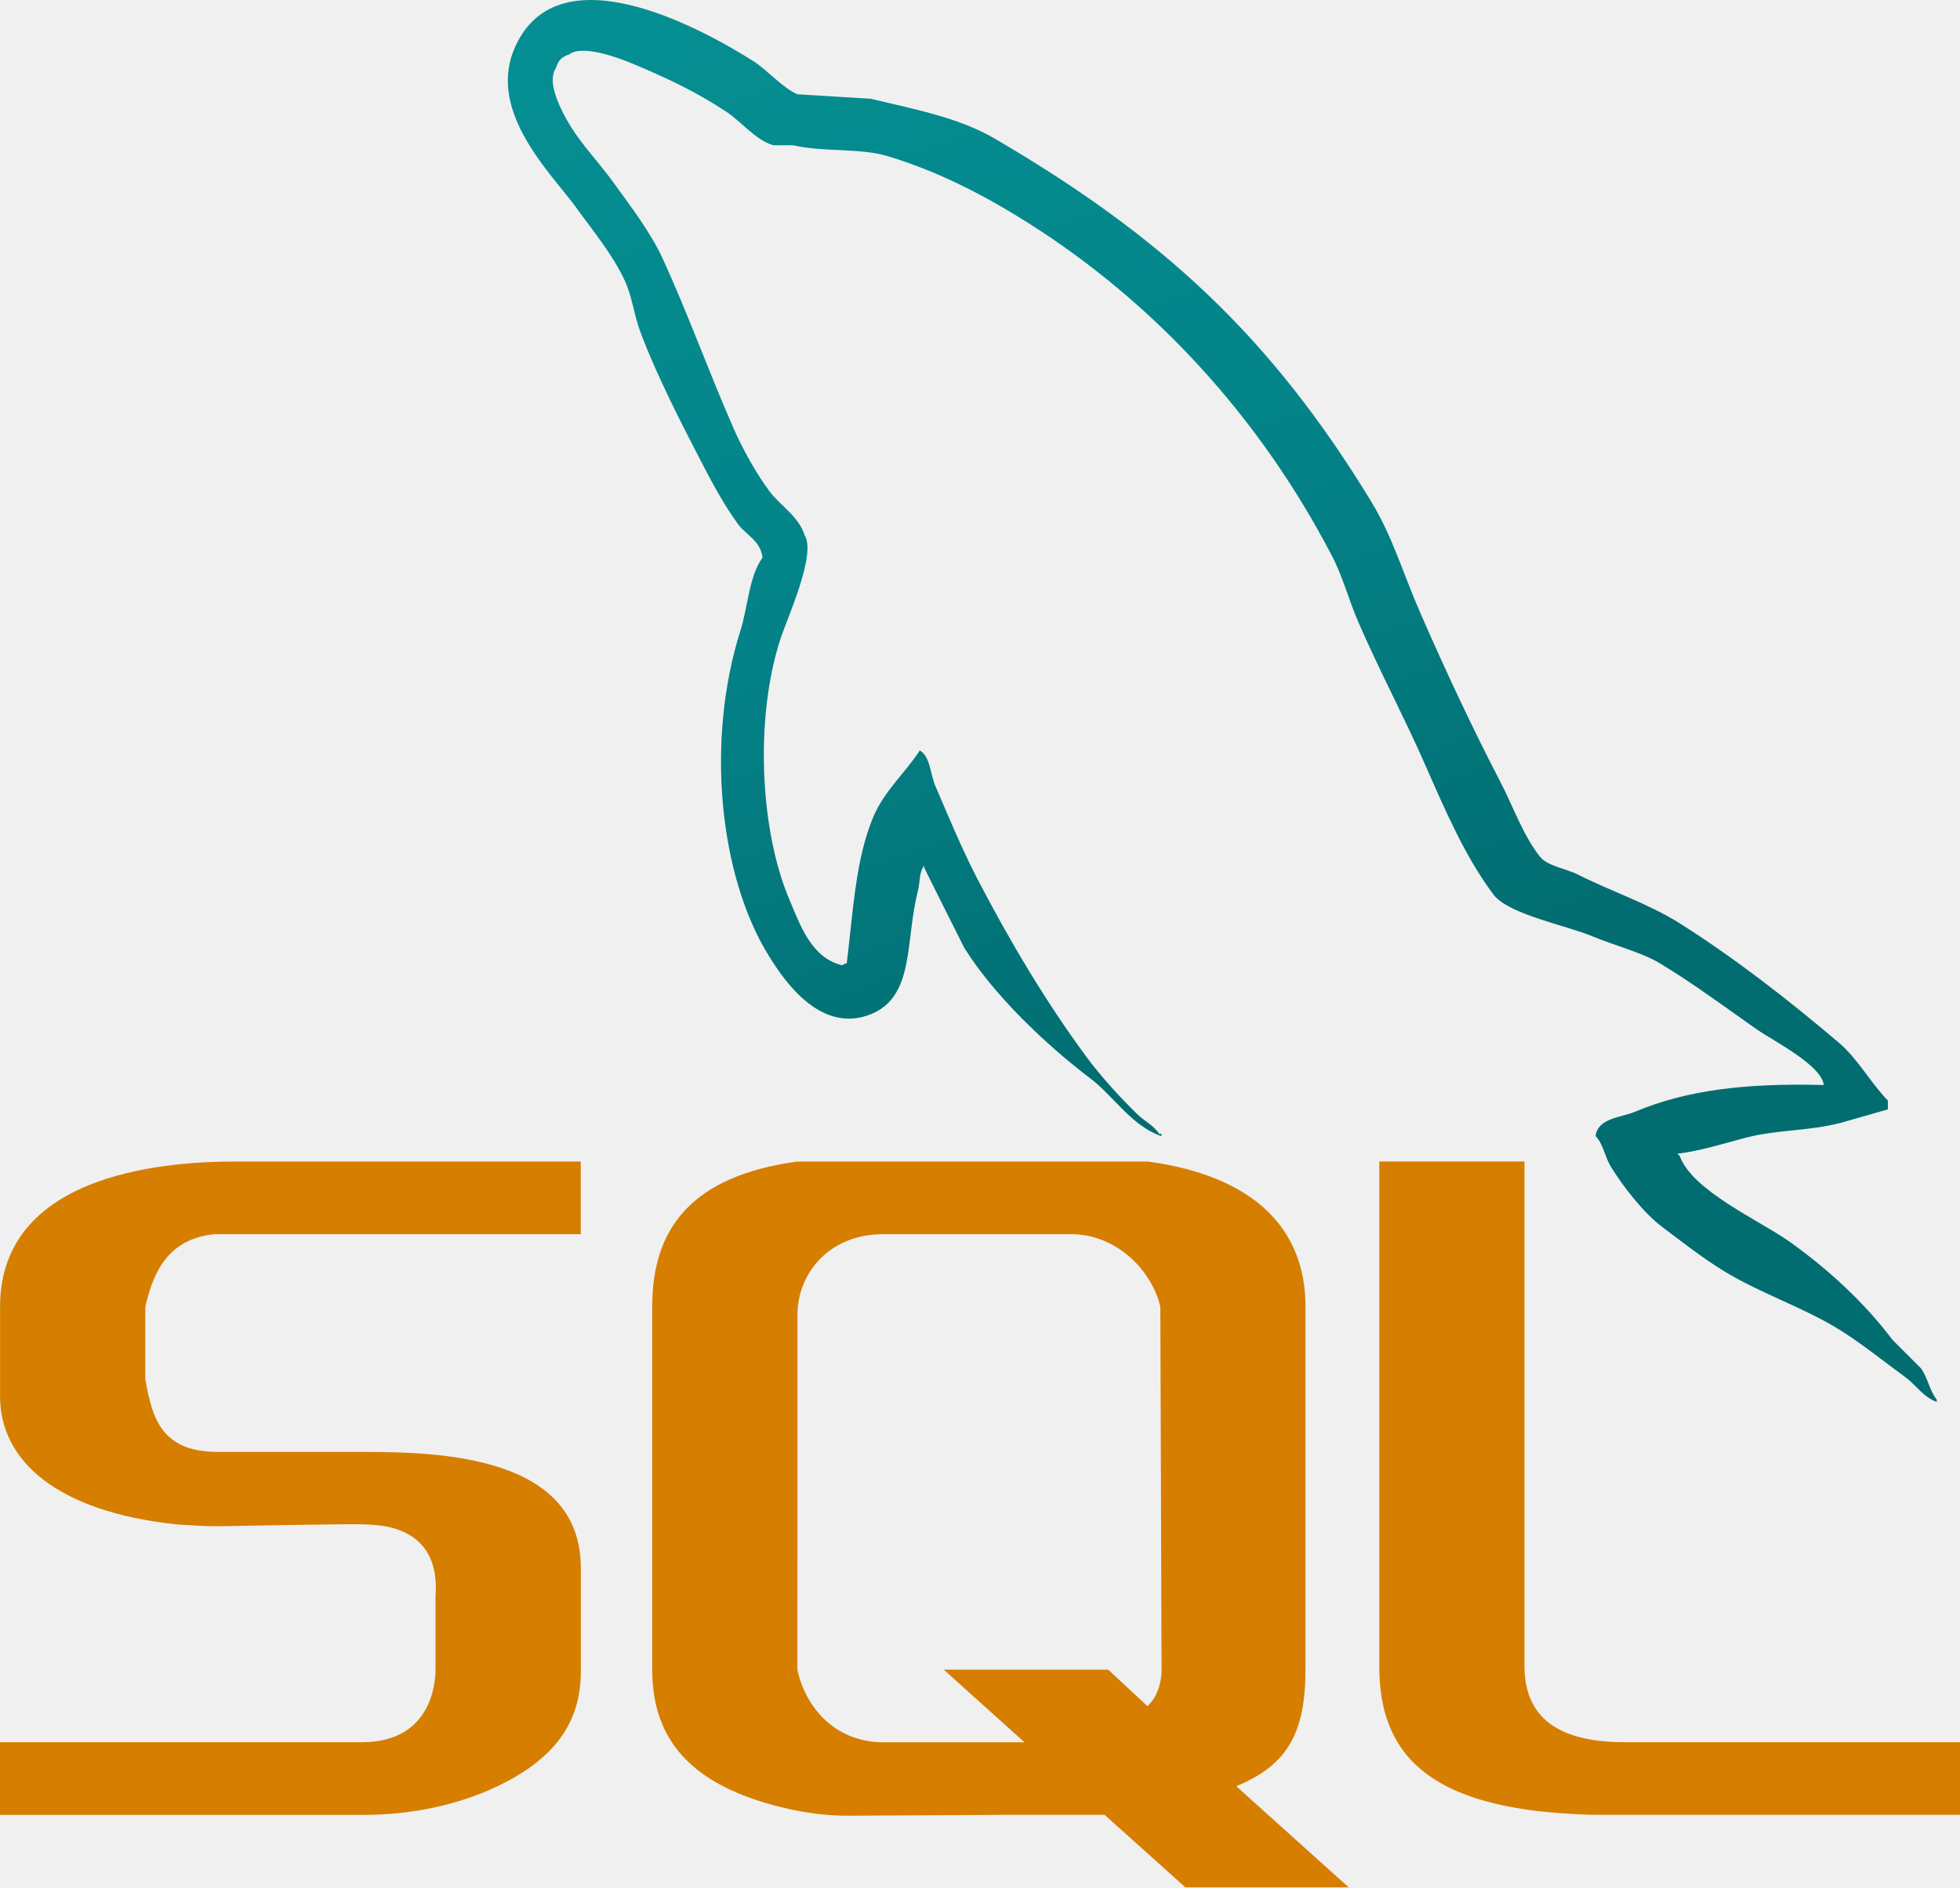
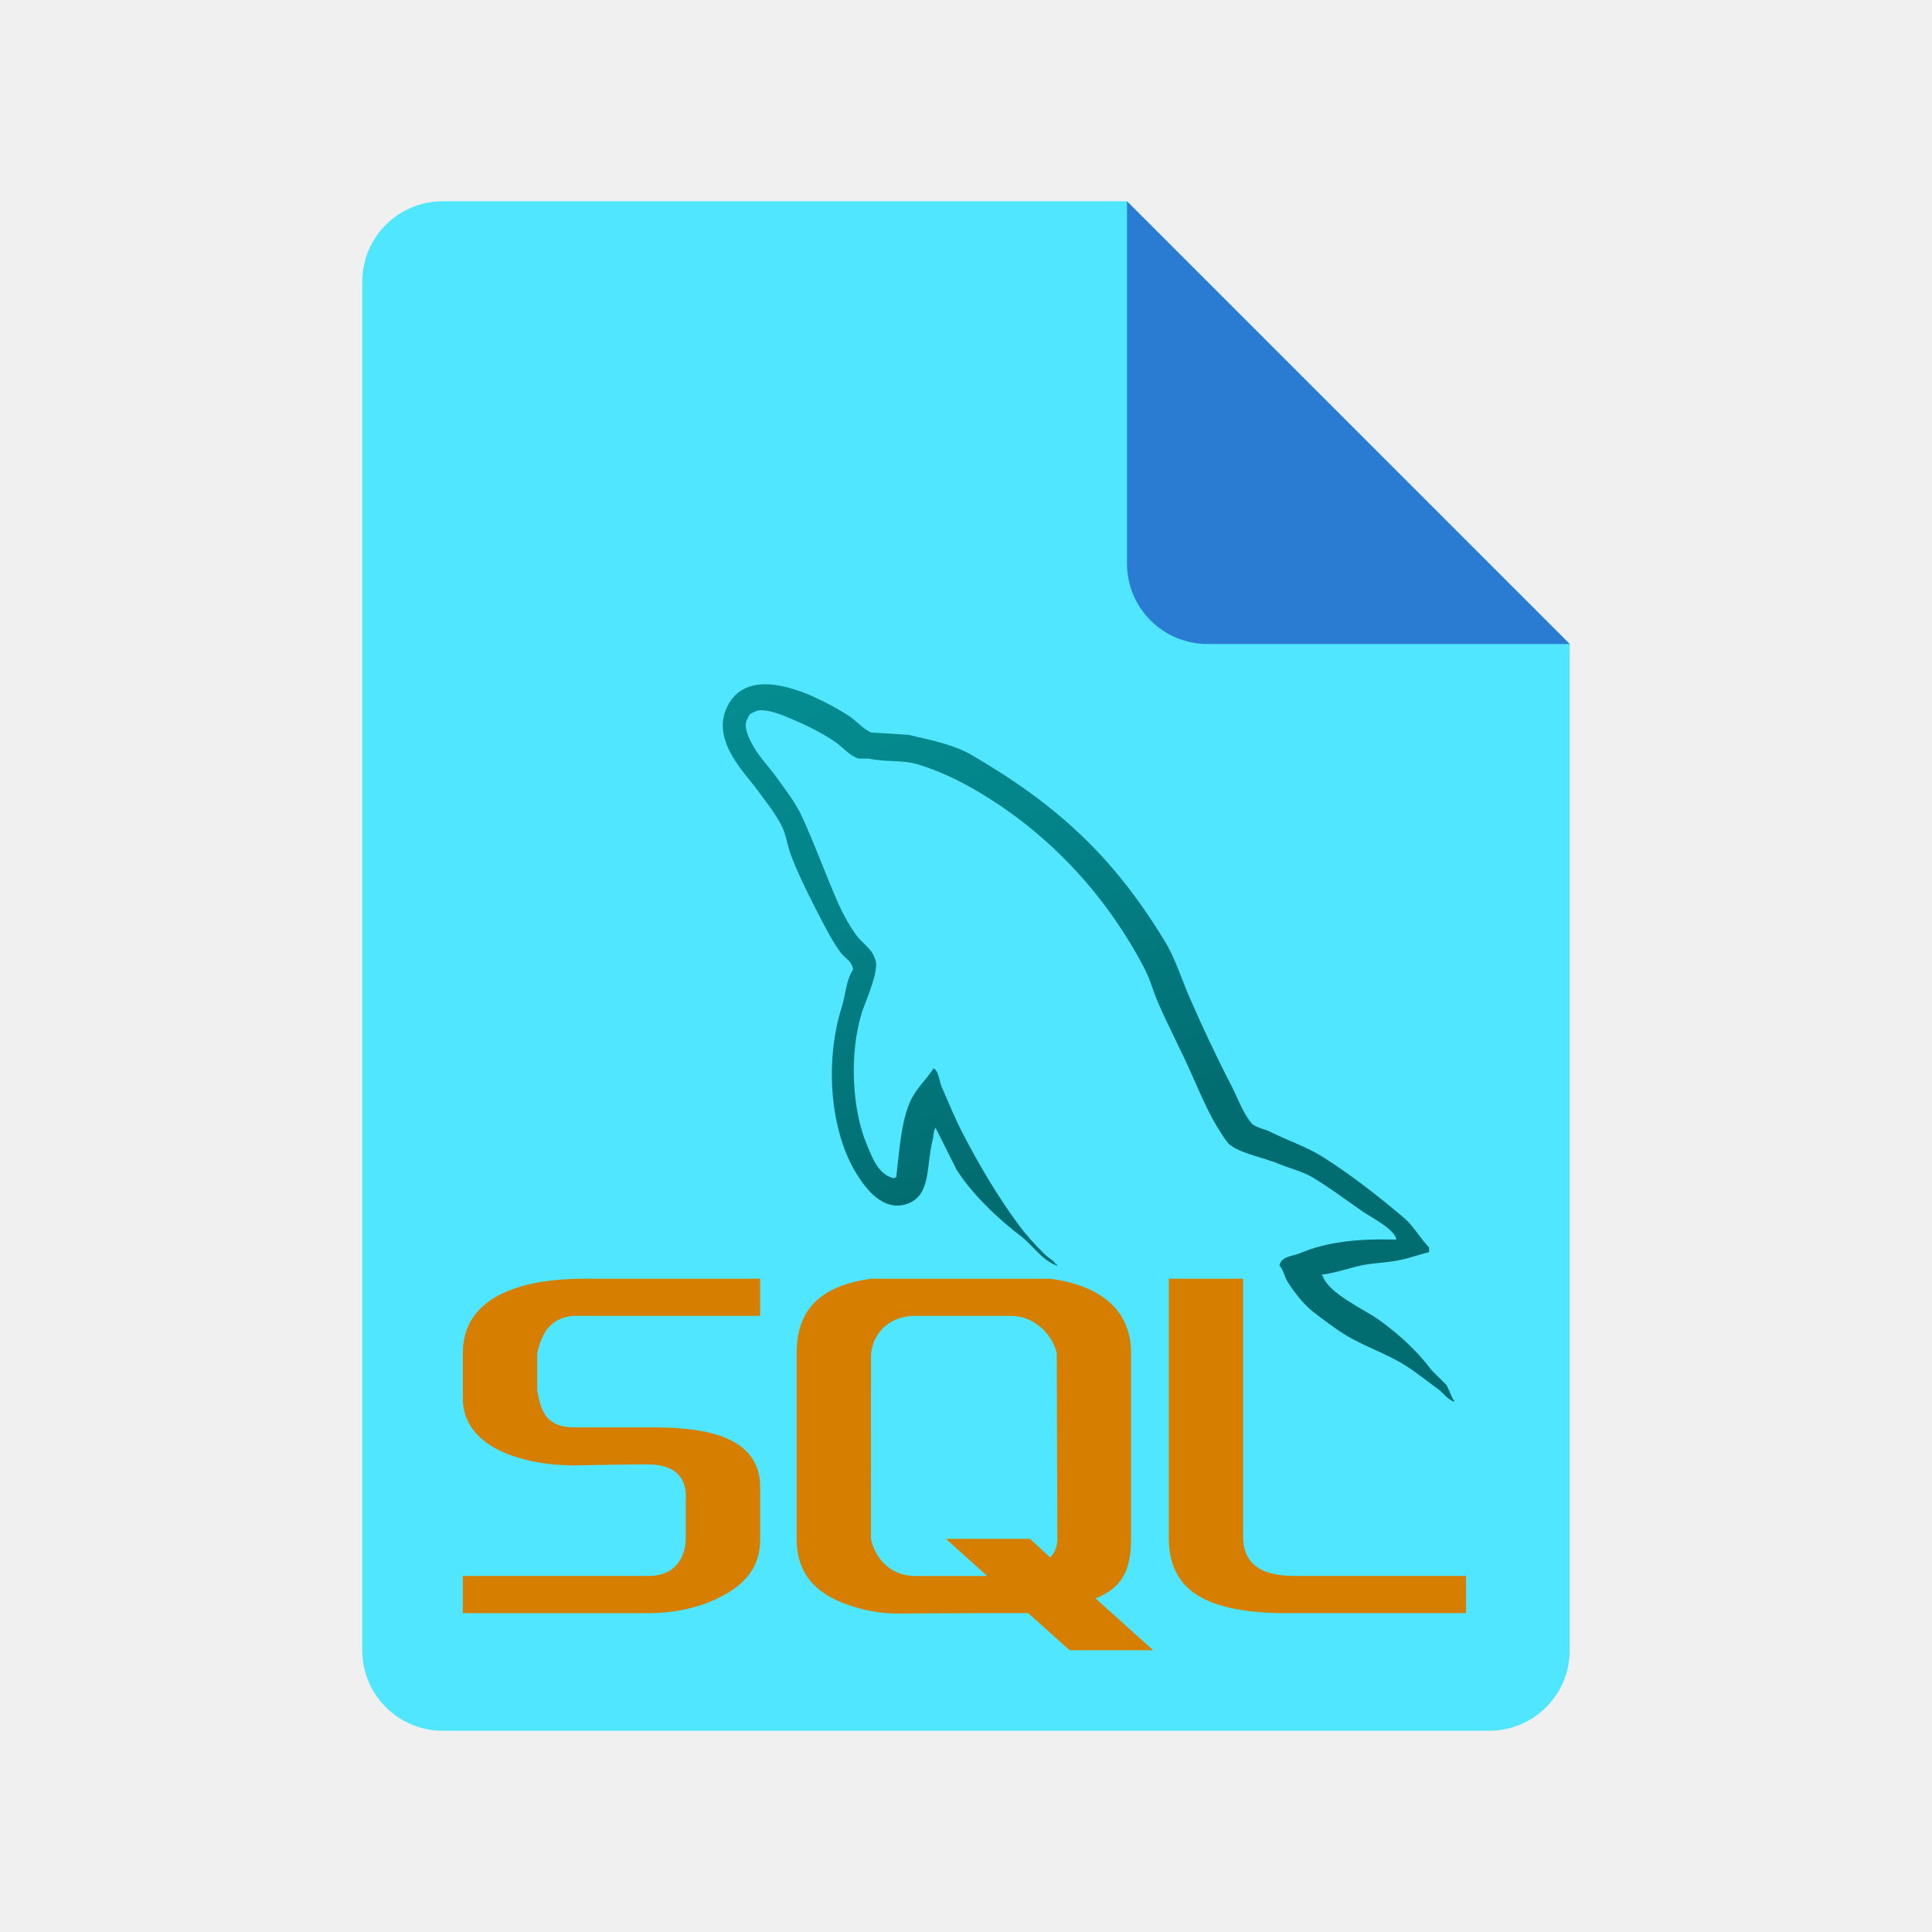
- <svg xmlns="http://www.w3.org/2000/svg" width="25.922px" height="24.96px" viewBox="0 0 25.922 24.96" version="1.1">
+ <svg xmlns="http://www.w3.org/2000/svg" xmlns:xlink="http://www.w3.org/1999/xlink" width="48px" height="48px" viewBox="0 0 48 48" version="1.1">
  <defs>
-     <linearGradient gradientUnits="userSpaceOnUse" x1="12.146" y1="-0.756" x2="13.023" y2="8.817" id="gradient_1">
+     <linearGradient gradientUnits="userSpaceOnUse" x1="0.529" y1="10.472" x2="5.6" y2="5.4" id="gradient_1">
+       <stop offset="0%" stop-color="#3079D6" />
+       <stop offset="100%" stop-color="#297CD2" />
+     </linearGradient>
+     <linearGradient gradientUnits="userSpaceOnUse" x1="11.679" y1="-15.496" x2="12.522" y2="-6.291" id="gradient_2">
      <stop offset="0%" stop-color="#FF9C0F" />
      <stop offset="81.3%" stop-color="#D67E00" />
    </linearGradient>
-     <linearGradient gradientUnits="userSpaceOnUse" x1="6.235" y1="0.676" x2="11.561" y2="15.71" id="gradient_2">
+     <linearGradient gradientUnits="userSpaceOnUse" x1="-0.463" y1="0.65" x2="4.659" y2="15.106" id="gradient_3">
      <stop offset="0%" stop-color="#058F92" />
      <stop offset="50%" stop-color="#038489" />
      <stop offset="100%" stop-color="#026D71" />
    </linearGradient>
+     <path d="M0 0L48 0L48 48L0 48L0 0Z" id="path_1" />
+     <path d="M0 0L24.925 0L24.925 24L0 24L0 0Z" id="path_2" />
+     <clipPath id="mask_1">
+       <use xlink:href="#path_1" />
+     </clipPath>
+     <clipPath id="mask_2">
+       <use xlink:href="#path_2" />
+     </clipPath>
  </defs>
-   <path d="M0.003 24.001L4.81 24.001C5.44 24.001 6.052 23.869 6.538 23.641C7.348 23.269 7.682 22.766 7.682 22.105L7.682 20.737C7.682 19.261 5.852 19.201 4.802 19.201L2.882 19.201C2.127 19.201 2.012 18.745 1.922 18.241L1.922 17.281C2.012 16.897 2.18 16.381 2.845 16.321C3.618 16.321 7.681 16.321 7.681 16.321L7.681 15.361L3.115 15.361C2.36 15.361 0.001 15.451 0.001 17.281L0.001 18.468C0.001 19.308 0.739 19.992 2.341 20.16C2.521 20.172 2.701 20.184 2.88 20.184C2.88 20.184 4.746 20.148 4.8 20.16C5.88 20.16 5.76 21 5.76 21.12L5.76 22.08C5.76 22.212 5.73 23.04 4.789 23.04C4.717 23.04 0 23.04 0 23.04L0 24.001L0.003 24.001ZM18.242 22.04C18.242 23.199 18.897 23.849 20.634 23.979C20.796 23.99 20.959 24 21.122 24L25.922 24L25.922 23.04L21.487 23.04C20.496 23.04 20.162 22.624 20.162 22.029L20.162 15.36L18.242 15.36L18.242 22.04L18.242 22.04ZM8.626 22.081L8.626 17.281C8.626 16.261 9.126 15.557 10.542 15.361L11.214 15.361L14.661 15.361L15.186 15.361C16.602 15.557 17.266 16.26 17.266 17.281L17.266 22.063C17.266 22.89 17.051 23.334 16.35 23.622L17.838 24.96L15.678 24.96L14.608 24L13.351 24L11.215 24.012C10.906 24.012 10.58 23.969 10.222 23.871C9.148 23.578 8.626 23.014 8.626 22.081L8.626 22.081ZM10.546 22.081C10.644 22.548 11.019 23.041 11.686 23.041L13.55 23.041L12.482 22.081L14.657 22.081L15.176 22.563C15.176 22.563 15.362 22.411 15.362 22.081C15.362 21.751 15.346 17.281 15.346 17.281C15.248 16.847 14.808 16.321 14.158 16.321L11.687 16.321C10.938 16.321 10.547 16.869 10.547 17.379L10.546 22.081L10.546 22.081L10.546 22.081Z" id="Shape" fill="url(#gradient_1)" fill-rule="evenodd" stroke="none" />
-   <path d="M24.121 14.349C23.09 14.321 22.303 14.417 21.63 14.7C21.439 14.781 21.134 14.783 21.102 15.023C21.207 15.133 21.223 15.298 21.307 15.433C21.467 15.693 21.739 16.042 21.981 16.224C22.246 16.424 22.519 16.638 22.802 16.811C23.306 17.118 23.869 17.294 24.355 17.602C24.641 17.783 24.925 18.013 25.205 18.217C25.343 18.319 25.435 18.476 25.615 18.54C25.615 18.53 25.615 18.521 25.615 18.511C25.521 18.391 25.496 18.226 25.41 18.1C25.283 17.973 25.156 17.846 25.029 17.719C24.657 17.225 24.183 16.79 23.681 16.43C23.28 16.142 22.383 15.753 22.215 15.287C22.205 15.277 22.196 15.268 22.185 15.257C22.469 15.225 22.802 15.122 23.064 15.052C23.505 14.934 23.898 14.965 24.353 14.847C24.558 14.788 24.763 14.73 24.968 14.671C24.968 14.632 24.968 14.593 24.968 14.554C24.738 14.318 24.573 14.006 24.323 13.792C23.666 13.233 22.95 12.675 22.213 12.209C21.804 11.951 21.298 11.783 20.865 11.564C20.719 11.49 20.463 11.452 20.367 11.33C20.139 11.04 20.016 10.671 19.84 10.334C19.472 9.626 19.11 8.852 18.785 8.107C18.562 7.599 18.417 7.097 18.14 6.641C16.809 4.453 15.376 3.132 13.158 1.834C12.686 1.558 12.117 1.449 11.516 1.306C11.193 1.287 10.871 1.267 10.548 1.247C10.351 1.164 10.147 0.924 9.961 0.807C9.226 0.342 7.34 -0.668 6.796 0.66C6.452 1.498 7.31 2.316 7.617 2.741C7.832 3.039 8.108 3.373 8.262 3.709C8.363 3.929 8.381 4.15 8.467 4.383C8.68 4.957 9.017 5.611 9.293 6.142C9.432 6.411 9.586 6.693 9.762 6.933C9.87 7.08 10.055 7.145 10.085 7.373C9.904 7.626 9.894 8.019 9.792 8.341C9.334 9.786 9.507 11.581 10.173 12.649C10.377 12.977 10.859 13.681 11.521 13.411C12.1 13.175 11.971 12.444 12.136 11.799C12.173 11.653 12.15 11.546 12.224 11.448C12.224 11.458 12.224 11.467 12.224 11.478C12.4 11.829 12.575 12.182 12.752 12.533C13.143 13.162 13.836 13.819 14.422 14.263C14.726 14.493 14.966 14.891 15.36 15.025C15.36 15.015 15.36 15.006 15.36 14.995C15.35 14.995 15.341 14.995 15.33 14.995C15.254 14.876 15.134 14.827 15.037 14.731C14.808 14.506 14.552 14.227 14.363 13.969C13.829 13.244 13.357 12.45 12.927 11.624C12.722 11.229 12.543 10.795 12.37 10.393C12.303 10.238 12.304 10.004 12.165 9.924C11.975 10.218 11.697 10.456 11.55 10.803C11.316 11.358 11.285 12.036 11.199 12.737C11.147 12.755 11.17 12.743 11.14 12.766C10.732 12.667 10.588 12.248 10.436 11.887C10.052 10.975 9.981 9.507 10.319 8.458C10.406 8.186 10.801 7.331 10.642 7.08C10.566 6.829 10.314 6.684 10.174 6.493C9.999 6.257 9.826 5.945 9.705 5.672C9.391 4.961 9.093 4.134 8.762 3.415C8.604 3.071 8.337 2.724 8.117 2.419C7.874 2.081 7.601 1.832 7.413 1.423C7.346 1.278 7.255 1.045 7.354 0.895C7.386 0.794 7.43 0.752 7.53 0.719C7.7 0.587 8.173 0.762 8.351 0.836C8.821 1.031 9.213 1.217 9.611 1.481C9.802 1.608 9.995 1.853 10.226 1.921C10.314 1.921 10.402 1.921 10.49 1.921C10.903 2.016 11.365 1.951 11.75 2.068C12.432 2.275 13.042 2.597 13.596 2.947C15.286 4.014 16.667 5.532 17.612 7.344C17.764 7.636 17.83 7.914 17.963 8.223C18.233 8.847 18.574 9.489 18.842 10.099C19.11 10.708 19.372 11.322 19.751 11.829C19.951 12.095 20.721 12.238 21.07 12.386C21.315 12.49 21.717 12.597 21.949 12.737C22.393 13.005 22.823 13.324 23.238 13.616C23.45 13.763 24.089 14.084 24.121 14.349L24.121 14.349Z" id="Shape" fill="url(#gradient_2)" stroke="none" />
+   <g id="File-Icon-2">
+     <path d="M0 0L48 0L48 48L0 48L0 0Z" id="Background" fill="#FFFFFF" fill-opacity="0" fill-rule="evenodd" stroke="none" />
+     <g clip-path="url(#mask_1)">
+       <path d="M39 16L39 41C39 42.105 38.105 43 37 43L11 43C9.895 43 9 42.105 9 41L9 7C9 5.895 9.895 5 11 5L28 5L39 16L39 16Z" id="Shape" fill="#50E6FF" fill-rule="evenodd" stroke="none" />
+       <path d="M28 5L28 14C28 15.105 28.895 16 30 16L39 16L28 5L28 5Z" id="Shape" fill="url(#gradient_1)" fill-rule="evenodd" stroke="none" />
+     </g>
+   </g>
+   <g id="svg" transform="translate(11.49846 17)">
+     <path d="M0 0L24.925 0L24.925 24L0 24L0 0Z" id="Background" fill="#FFFFFF" fill-opacity="0" fill-rule="evenodd" stroke="none" />
+     <path d="M0.003 23.078L4.625 23.078C5.231 23.078 5.819 22.951 6.287 22.732C7.065 22.374 7.387 21.89 7.387 21.255L7.387 19.939C7.387 18.52 5.627 18.462 4.617 18.462L2.771 18.462C2.045 18.462 1.935 18.024 1.848 17.539L1.848 16.616C1.935 16.247 2.096 15.751 2.736 15.693C3.479 15.693 7.386 15.693 7.386 15.693L7.386 14.77L2.995 14.77C2.269 14.77 0.001 14.857 0.001 16.616L0.001 17.758C0.001 18.565 0.711 19.223 2.251 19.385C2.424 19.396 2.597 19.408 2.769 19.408C2.769 19.408 4.563 19.373 4.615 19.385C5.654 19.385 5.538 20.192 5.538 20.308L5.538 21.231C5.538 21.358 5.51 22.154 4.605 22.154C4.536 22.154 0 22.154 0 22.154L0 23.078L0.003 23.078L0.003 23.078ZM17.54 21.192C17.54 22.307 18.17 22.932 19.84 23.057C19.996 23.067 20.153 23.077 20.31 23.077L24.925 23.077L24.925 22.154L20.661 22.154C19.708 22.154 19.387 21.754 19.387 21.182L19.387 14.769L17.54 14.769L17.54 21.192L17.54 21.192L17.54 21.192ZM8.294 21.232L8.294 16.616C8.294 15.636 8.775 14.959 10.137 14.77L10.783 14.77L14.097 14.77L14.602 14.77C15.963 14.959 16.602 15.635 16.602 16.616L16.602 21.214C16.602 22.01 16.395 22.436 15.721 22.713L17.152 24L15.075 24L14.046 23.077L12.838 23.077L10.784 23.088C10.487 23.088 10.173 23.047 9.829 22.953C8.796 22.671 8.294 22.129 8.294 21.232L8.294 21.232L8.294 21.232ZM10.14 21.232C10.235 21.681 10.595 22.155 11.237 22.155L13.029 22.155L12.002 21.232L14.093 21.232L14.592 21.695C14.592 21.695 14.771 21.549 14.771 21.232C14.771 20.914 14.756 16.616 14.756 16.616C14.662 16.199 14.239 15.693 13.614 15.693L11.238 15.693C10.517 15.693 10.141 16.22 10.141 16.71L10.14 21.232L10.14 21.232L10.14 21.232L10.14 21.232Z" id="Shape" fill="url(#gradient_2)" fill-rule="evenodd" stroke="none" />
+     <path d="M23.193 13.797C22.202 13.77 21.445 13.862 20.798 14.135C20.614 14.212 20.321 14.214 20.29 14.445C20.391 14.551 20.407 14.71 20.488 14.839C20.641 15.089 20.903 15.425 21.136 15.6C21.39 15.792 21.653 15.998 21.925 16.164C22.41 16.46 22.951 16.629 23.418 16.925C23.693 17.099 23.966 17.32 24.236 17.516C24.368 17.614 24.457 17.765 24.63 17.827C24.63 17.817 24.63 17.809 24.63 17.799C24.54 17.684 24.515 17.525 24.433 17.404C24.311 17.282 24.189 17.16 24.066 17.038C23.709 16.562 23.253 16.144 22.77 15.798C22.385 15.521 21.522 15.147 21.361 14.699C21.351 14.689 21.342 14.681 21.332 14.67C21.605 14.639 21.925 14.54 22.177 14.473C22.601 14.36 22.979 14.389 23.416 14.276C23.613 14.219 23.811 14.163 24.008 14.107C24.008 14.069 24.008 14.032 24.008 13.994C23.787 13.767 23.628 13.467 23.388 13.261C22.756 12.724 22.067 12.187 21.359 11.739C20.965 11.491 20.479 11.33 20.062 11.119C19.922 11.048 19.676 11.011 19.584 10.894C19.364 10.615 19.246 10.261 19.077 9.936C18.723 9.256 18.375 8.511 18.062 7.795C17.848 7.307 17.709 6.824 17.442 6.386C16.163 4.282 14.785 3.011 12.652 1.763C12.198 1.498 11.651 1.393 11.073 1.256C10.762 1.237 10.453 1.218 10.142 1.199C9.953 1.119 9.757 0.888 9.578 0.776C8.871 0.329 7.058 -0.642 6.535 0.635C6.204 1.44 7.029 2.227 7.324 2.636C7.531 2.922 7.796 3.243 7.944 3.566C8.041 3.778 8.059 3.99 8.141 4.214C8.346 4.766 8.67 5.395 8.936 5.906C9.069 6.164 9.217 6.436 9.387 6.666C9.49 6.808 9.668 6.87 9.697 7.089C9.523 7.333 9.513 7.711 9.415 8.02C8.975 9.41 9.141 11.136 9.782 12.162C9.978 12.478 10.441 13.155 11.078 12.895C11.635 12.668 11.511 11.965 11.669 11.345C11.705 11.205 11.683 11.102 11.754 11.008C11.754 11.017 11.754 11.026 11.754 11.037C11.923 11.374 12.091 11.713 12.262 12.051C12.637 12.656 13.304 13.287 13.867 13.714C14.16 13.935 14.39 14.318 14.769 14.447C14.769 14.437 14.769 14.429 14.769 14.418C14.76 14.418 14.751 14.418 14.74 14.418C14.667 14.304 14.552 14.257 14.459 14.164C14.239 13.948 13.992 13.68 13.811 13.432C13.297 12.735 12.843 11.971 12.43 11.177C12.233 10.797 12.061 10.38 11.894 9.993C11.83 9.844 11.831 9.619 11.697 9.542C11.514 9.825 11.247 10.054 11.106 10.387C10.881 10.921 10.851 11.573 10.768 12.247C10.718 12.264 10.74 12.253 10.712 12.275C10.319 12.18 10.181 11.777 10.035 11.43C9.665 10.553 9.597 9.141 9.922 8.133C10.006 7.871 10.386 7.049 10.233 6.808C10.16 6.566 9.917 6.427 9.783 6.243C9.614 6.016 9.448 5.716 9.332 5.454C9.03 4.77 8.743 3.975 8.425 3.284C8.273 2.953 8.016 2.619 7.805 2.326C7.571 2.001 7.309 1.761 7.128 1.368C7.063 1.229 6.976 1.005 7.071 0.861C7.102 0.763 7.144 0.723 7.24 0.691C7.404 0.564 7.859 0.733 8.03 0.804C8.482 0.991 8.859 1.17 9.241 1.424C9.425 1.546 9.611 1.782 9.833 1.847C9.917 1.847 10.002 1.847 10.087 1.847C10.484 1.938 10.928 1.876 11.298 1.988C11.954 2.187 12.54 2.497 13.073 2.834C14.698 3.86 16.026 5.319 16.935 7.061C17.081 7.342 17.144 7.61 17.272 7.907C17.532 8.507 17.86 9.124 18.117 9.711C18.375 10.296 18.627 10.886 18.991 11.374C19.184 11.63 19.924 11.767 20.26 11.91C20.495 12.01 20.882 12.112 21.105 12.247C21.532 12.505 21.945 12.812 22.344 13.092C22.548 13.234 23.163 13.542 23.193 13.797L23.193 13.797L23.193 13.797Z" id="Shape#1" fill="url(#gradient_3)" stroke="none" />
+   </g>
</svg>
